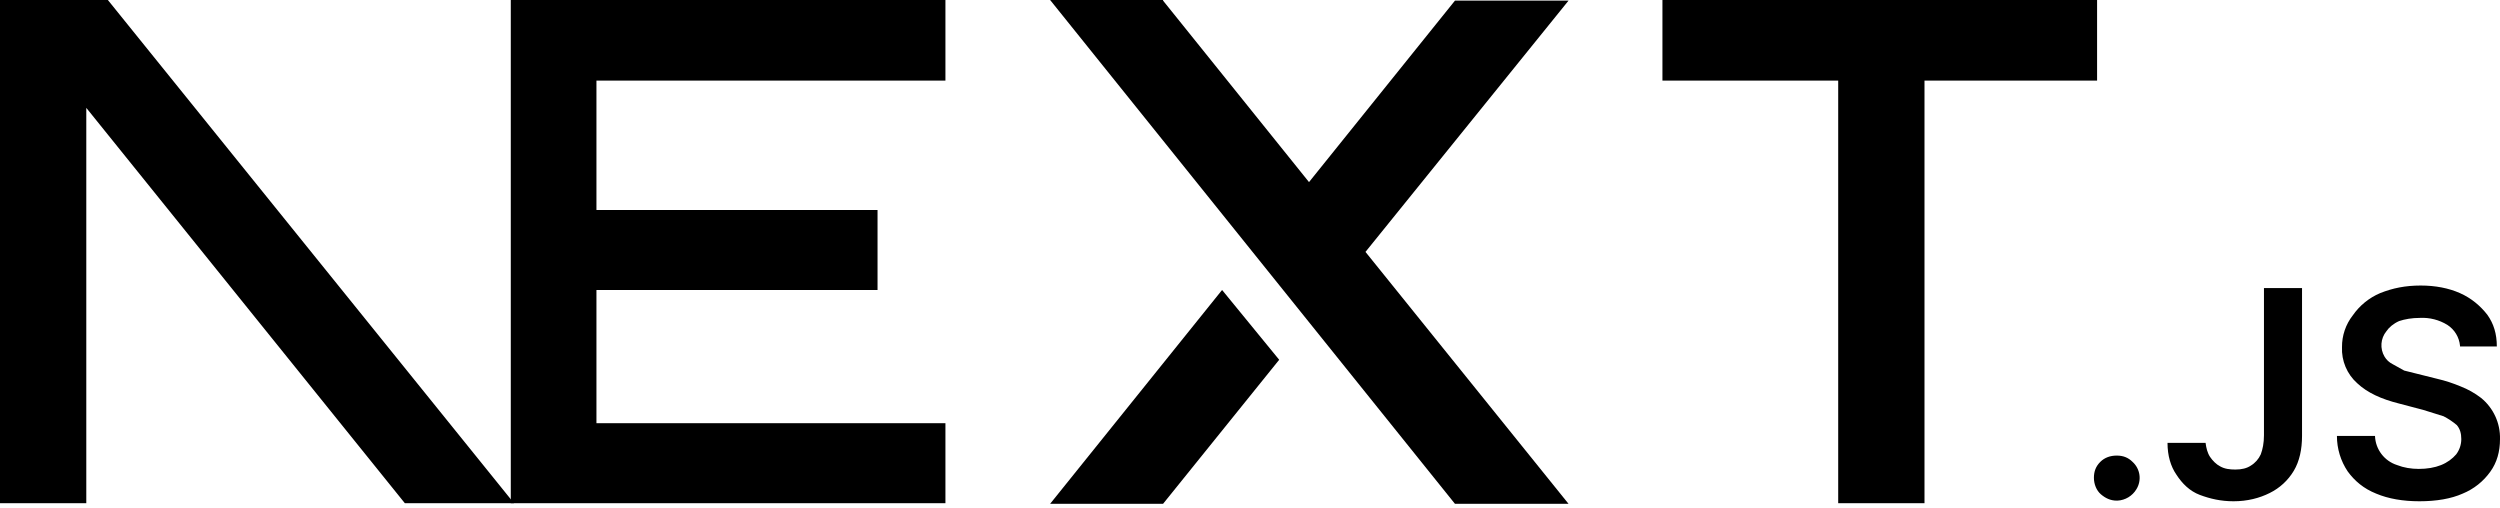
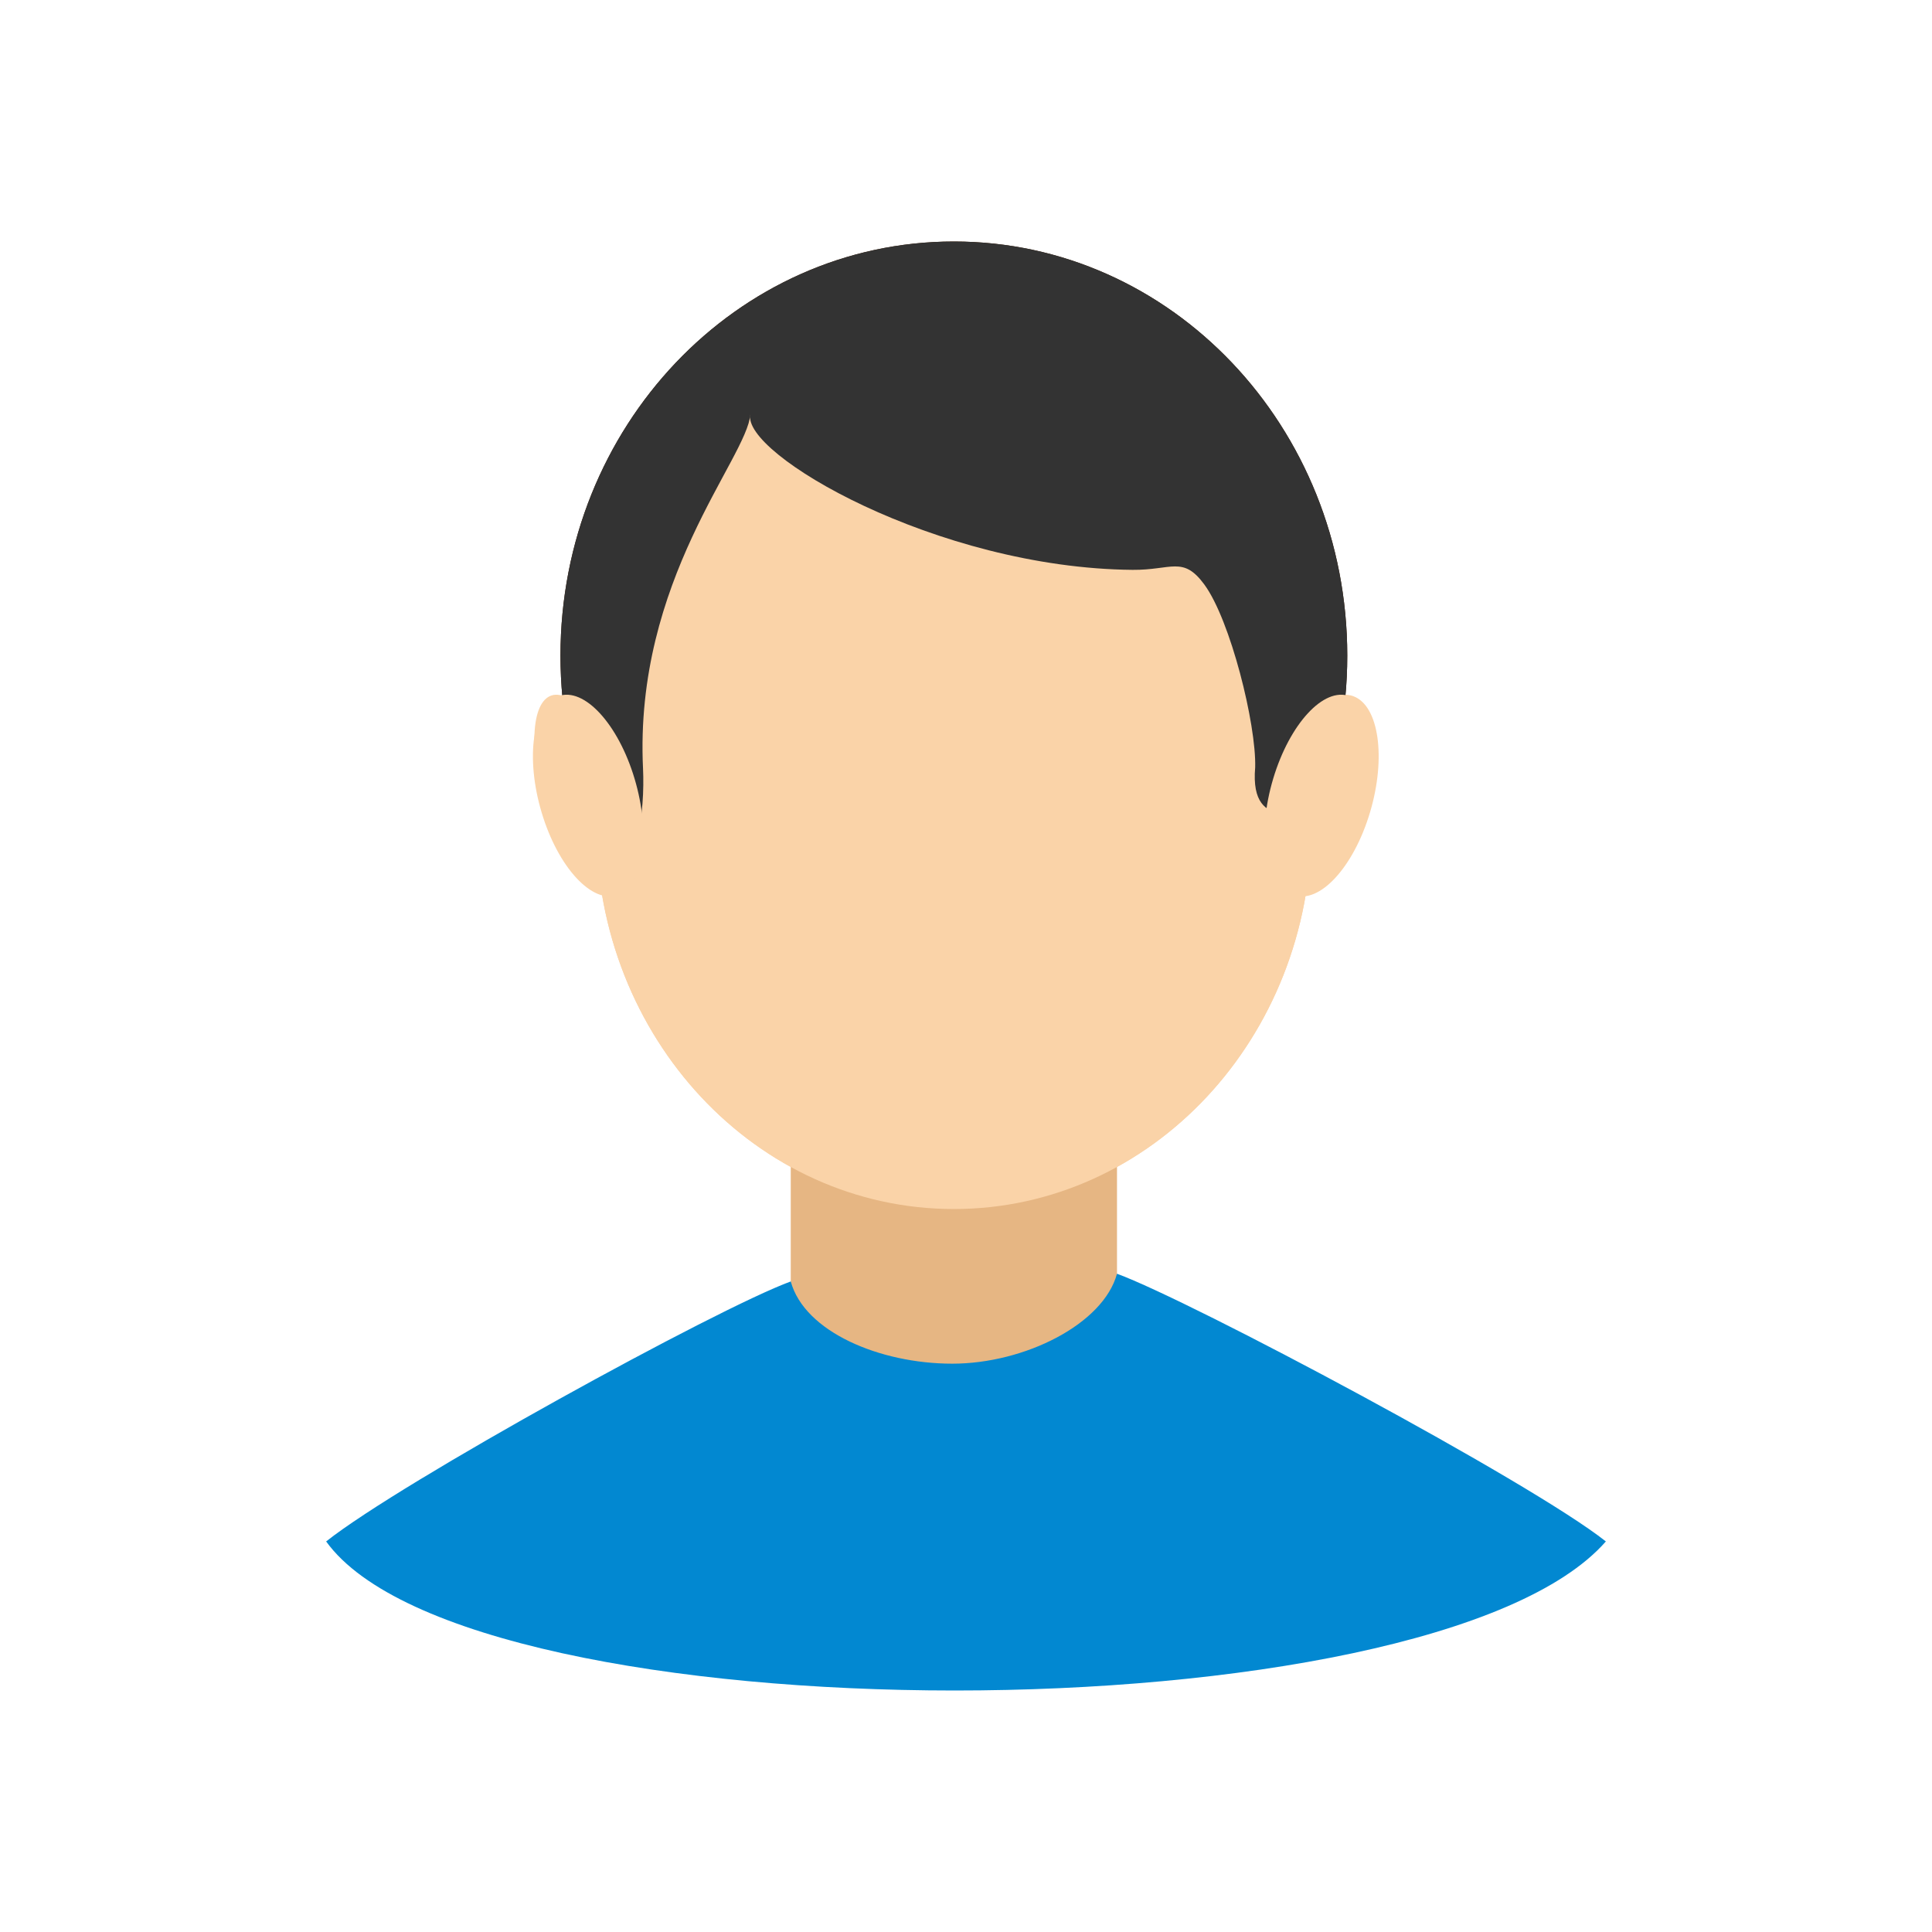
- <svg xmlns="http://www.w3.org/2000/svg" fill="none" viewBox="0 0 394 80">
-   <path fill="#000" d="M262 0h68.5v12.7h-27.2v66.6h-13.6V12.7H262V0ZM149 0v12.7H94v20.4h44.3v12.6H94v21h55v12.6H80.5V0h68.7zm34.3 0h-17.8l63.8 79.4h17.9l-32-39.7 32-39.6h-17.9l-23 28.6-23-28.6zm18.3 56.7-9-11-27.1 33.7h17.8l18.3-22.7z" />
-   <path fill="#000" d="M81 79.3 17 0H0v79.3h13.6V17l50.2 62.3H81Zm252.6-.4c-1 0-1.8-.4-2.5-1s-1.1-1.6-1.1-2.6.3-1.8 1-2.5 1.6-1 2.6-1 1.8.3 2.5 1a3.4 3.4 0 0 1 .6 4.3 3.7 3.7 0 0 1-3 1.8zm23.2-33.5h6v23.3c0 2.1-.4 4-1.3 5.5a9.1 9.1 0 0 1-3.8 3.5c-1.6.8-3.5 1.3-5.7 1.3-2 0-3.7-.4-5.3-1s-2.8-1.8-3.7-3.2c-.9-1.3-1.4-3-1.4-5h6c.1.8.3 1.6.7 2.2s1 1.2 1.6 1.5c.7.4 1.5.5 2.4.5 1 0 1.8-.2 2.4-.6a4 4 0 0 0 1.6-1.8c.3-.8.5-1.8.5-3V45.5zm30.9 9.1a4.4 4.4 0 0 0-2-3.3 7.5 7.5 0 0 0-4.3-1.1c-1.3 0-2.4.2-3.3.5-.9.4-1.6 1-2 1.6a3.5 3.5 0 0 0-.3 4c.3.5.7.9 1.3 1.2l1.8 1 2 .5 3.2.8c1.3.3 2.5.7 3.7 1.2a13 13 0 0 1 3.2 1.8 8.1 8.1 0 0 1 3 6.5c0 2-.5 3.7-1.5 5.1a10 10 0 0 1-4.4 3.5c-1.8.8-4.1 1.2-6.8 1.2-2.6 0-4.9-.4-6.8-1.2-2-.8-3.4-2-4.5-3.5a10 10 0 0 1-1.7-5.6h6a5 5 0 0 0 3.5 4.6c1 .4 2.2.6 3.4.6 1.3 0 2.5-.2 3.5-.6 1-.4 1.8-1 2.4-1.7a4 4 0 0 0 .8-2.4c0-.9-.2-1.6-.7-2.2a11 11 0 0 0-2.1-1.4l-3.2-1-3.8-1c-2.8-.7-5-1.7-6.6-3.2a7.2 7.2 0 0 1-2.4-5.7 8 8 0 0 1 1.7-5 10 10 0 0 1 4.3-3.5c2-.8 4-1.2 6.4-1.2 2.3 0 4.4.4 6.2 1.2 1.8.8 3.2 2 4.3 3.4 1 1.4 1.5 3 1.5 5h-5.8z" />
+ <svg xmlns="http://www.w3.org/2000/svg" xml:space="preserve" width="2048" height="2048" style="shape-rendering:geometricPrecision;text-rendering:geometricPrecision;image-rendering:optimizeQuality;fill-rule:evenodd;clip-rule:evenodd">
+   <defs>
+     <style>.fil0{fill:none}.fil1{fill:#471e00}.fil2{fill:#fad3a8}</style>
+   </defs>
+   <g id="Layer_x0020_1">
+     <path class="fil0" d="M256 255.999h1536v1536H256z" />
+     <path class="fil0" d="M0 0h2048v2048H0z" />
+     <path class="fil1" d="M1011.14 256.001c230.326 0 417.024 196.533 417.024 438.966 0 242.45-186.698 438.984-417.024 438.984-230.309 0-417.017-196.534-417.017-438.984 0-242.433 186.708-438.966 417.017-438.966z" />
+     <path class="fil2" d="M1025.12 439.576c183.96 0 328.465 110.068 305.416 373.866-6.559 75.094 59.63 35.43 59.63 62.563 0 224.02-169.684 405.622-379.024 405.622-209.312 0-379.015-181.602-379.015-405.622 44.678 71.718 51.515-19.252 49.504-61.202-16.52-343.422 150.643-375.227 343.49-375.227z" />
+     <path d="m1083.14 935.237-19.691-22.037.526-.544.545-.51.563-.473.578-.438.593-.403.607-.366.619-.332.63-.297.64-.26.647-.225.655-.189.662-.155.666-.118.67-.084.671-.047.672-.013.674.024.67.058.67.094.664.129.66.164.651.2.646.236.636.27.626.306.614.34.602.377.587.412.573.447.556.483.539.517.52.553.493.581.462.601.429.621.397.638.365.655.331.67.302.682.268.694.236.706.203.715.173.723.139.73.107.735.076.738.044.742.012.741-.022.743-.053.74-.085.738-.117.733-.149.728-.18.72-.214.711-.245.702-.277.69-.31.679-.341.664-.373.648-.405.632-.437.614-.47.594-.5.573zm-143.986-.001 19.691-22.035 2.752 2.844 2.847 2.657 2.937 2.472 3.024 2.287 3.103 2.105 3.178 1.923 3.247 1.74 3.307 1.56 3.364 1.375 3.412 1.193 3.456 1.01 3.492.829 3.52.645 3.541.459 3.559.276 3.563.092 3.562-.092 3.559-.276 3.54-.46 3.522-.644 3.491-.828 3.456-1.011 3.415-1.193 3.362-1.375 3.307-1.56 3.247-1.74 3.178-1.923 3.103-2.105 3.024-2.287 2.937-2.472 2.847-2.657 2.752-2.845 19.691 22.037-3.789 3.918-3.933 3.67-4.062 3.416-4.183 3.167-4.294 2.912-4.392 2.658-4.482 2.405-4.564 2.15-4.636 1.896-4.695 1.642-4.748 1.389-4.79 1.135-4.828.883-4.852.63-4.867.378-4.878.127-4.88-.127-4.866-.378-4.852-.63-4.826-.883-4.792-1.135-4.748-1.39-4.695-1.64-4.635-1.898-4.563-2.15-4.483-2.404-4.392-2.658-4.294-2.912-4.183-3.167-4.062-3.417-3.933-3.67-3.789-3.918zm19.691-22.035-19.691 22.035-.5-.573-.47-.594-.437-.614-.405-.632-.373-.649-.341-.663-.31-.678-.277-.691-.245-.702-.214-.712-.18-.72-.15-.727-.116-.733-.085-.737-.053-.74-.022-.744.012-.742.044-.741.076-.739.107-.734.14-.73.172-.723.203-.714.236-.707.268-.694.301-.683.332-.668.365-.655.397-.639.429-.62.462-.601.493-.581.52-.553.539-.517.556-.482.573-.448.587-.41.602-.378.614-.34.626-.307.636-.27.646-.235.652-.2.659-.164.665-.13.668-.093.671-.058.673-.024.673.013.672.047.67.084.665.118.662.155.655.19.648.225.64.26.63.296.618.332.607.366.593.403.578.438.563.474.545.509.526.544z" style="fill:#c99154;fill-rule:nonzero" />
+     <path class="fil1" d="M1138.77 379.082c146.689 64.911 265.61 160.867 265.61 214.328 0 53.458-118.921 44.176-265.61-20.734-146.687-64.911-265.601-160.867-265.601-214.328 0-53.458 118.913-44.182 265.601 20.734z" />
+     <path class="fil2" d="M582.756 737.966c20.947-9.912 54.085 29.236 73.994 87.433 19.92 58.205 19.078 113.42-1.884 123.324-20.954 9.912-54.078-29.235-73.987-87.43-19.933-58.215-19.078-113.422 1.877-123.327zM1434.49 737.966c-27.191-9.912-63.367 29.236-80.787 87.433-17.42 58.205-9.474 113.42 17.733 123.324 27.2 9.912 63.367-29.235 80.781-87.43 17.418-58.215 9.471-113.422-17.727-123.327z" />
+     <path class="fil1" d="M750.107 414.677c-81.626 56.994-85.737 155.105-85.737 183.445 0 28.35 66.18 5.135 147.806-51.861C893.81 489.264 959.99 420.084 959.99 391.734c0-28.35-128.25-34.054-209.883 22.943z" />
+     <path style="fill:#e6b683" d="M838.231 1545.47h345.829v-541.55H838.231z" />
+     <path d="M1011.14 256.001c230.326 0 417.024 196.533 417.024 438.966 0 242.45-186.698 438.984-417.024 438.984-230.309 0-417.017-196.534-417.017-438.984 0-242.433 186.708-438.966 417.017-438.966z" style="fill:#333" />
+     <path class="fil2" d="M1330.54 813.442c-6.559 75.094 59.63 35.43 59.63 62.571 0 224.012-169.698 405.613-379.024 405.613s-379.015-181.602-379.015-405.613c44.678 71.703 51.515-19.26 49.504-61.21-9.618-199.957 110.055-328.458 113.83-375.694-10.22 41.346 197.112 163.12 405.148 164.959 41.285.366 53.432-15.232 76.046 15.574 27.677 37.697 55.121 148.086 53.881 193.8z" />
+     <path d="M1702.28 1633.99c-79.92-63.38-439.947-255.111-518.217-283.774-14.495 53.379-97.843 95.338-174.634 95.338-76.783 0-156.709-33.803-171.196-87.181-78.28 28.663-412.601 212.238-492.512 275.618 151.862 210.54 1171.86 210.826 1356.56 0z" style="fill:#0288d1" />
+     <path class="fil2" d="M1430.43 737.966c-27.207-9.912-63.367 29.236-80.787 87.433-17.412 58.205-9.481 113.42 17.717 123.324 27.207 9.912 63.383-29.235 80.788-87.43 17.42-58.215 9.489-113.422-17.718-123.327zM591.872 737.966c27.206-9.912 63.367 29.236 80.787 87.433 17.42 58.205 9.486 113.42-17.72 123.331-27.198 9.905-63.374-29.242-80.78-87.438-17.419-58.207-9.485-113.42 17.713-123.326z" />
+   </g>
</svg>
